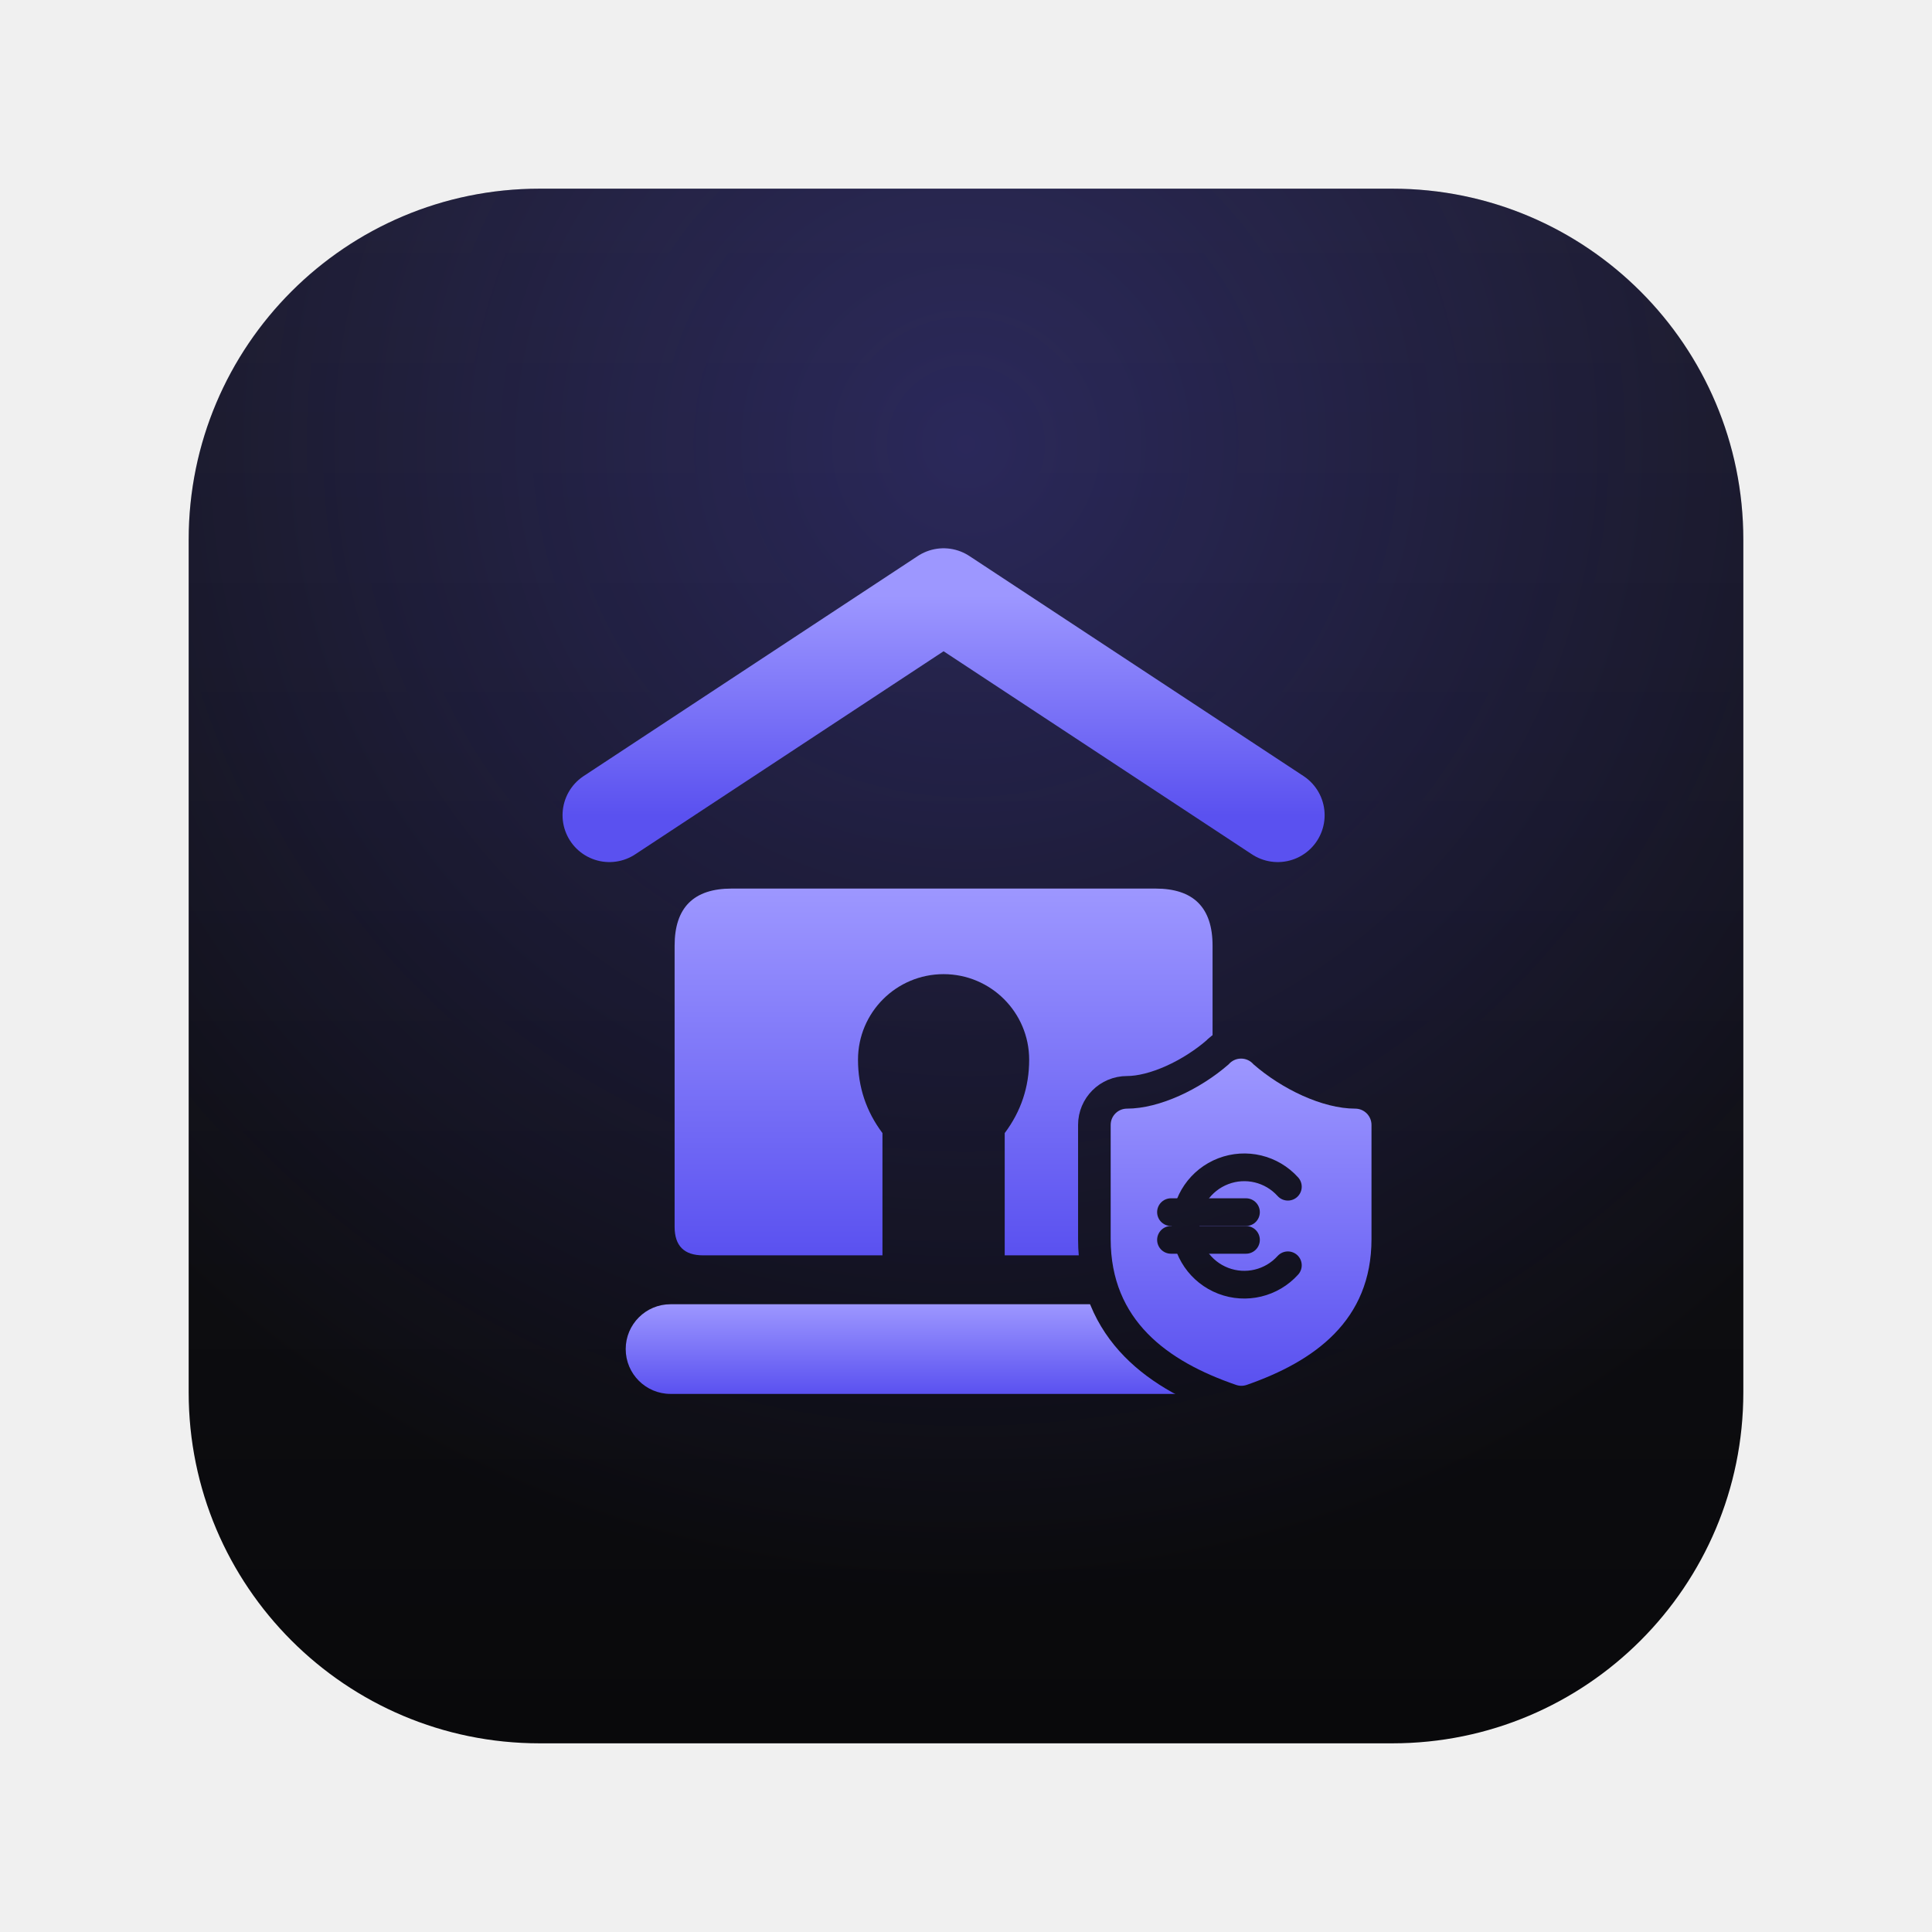
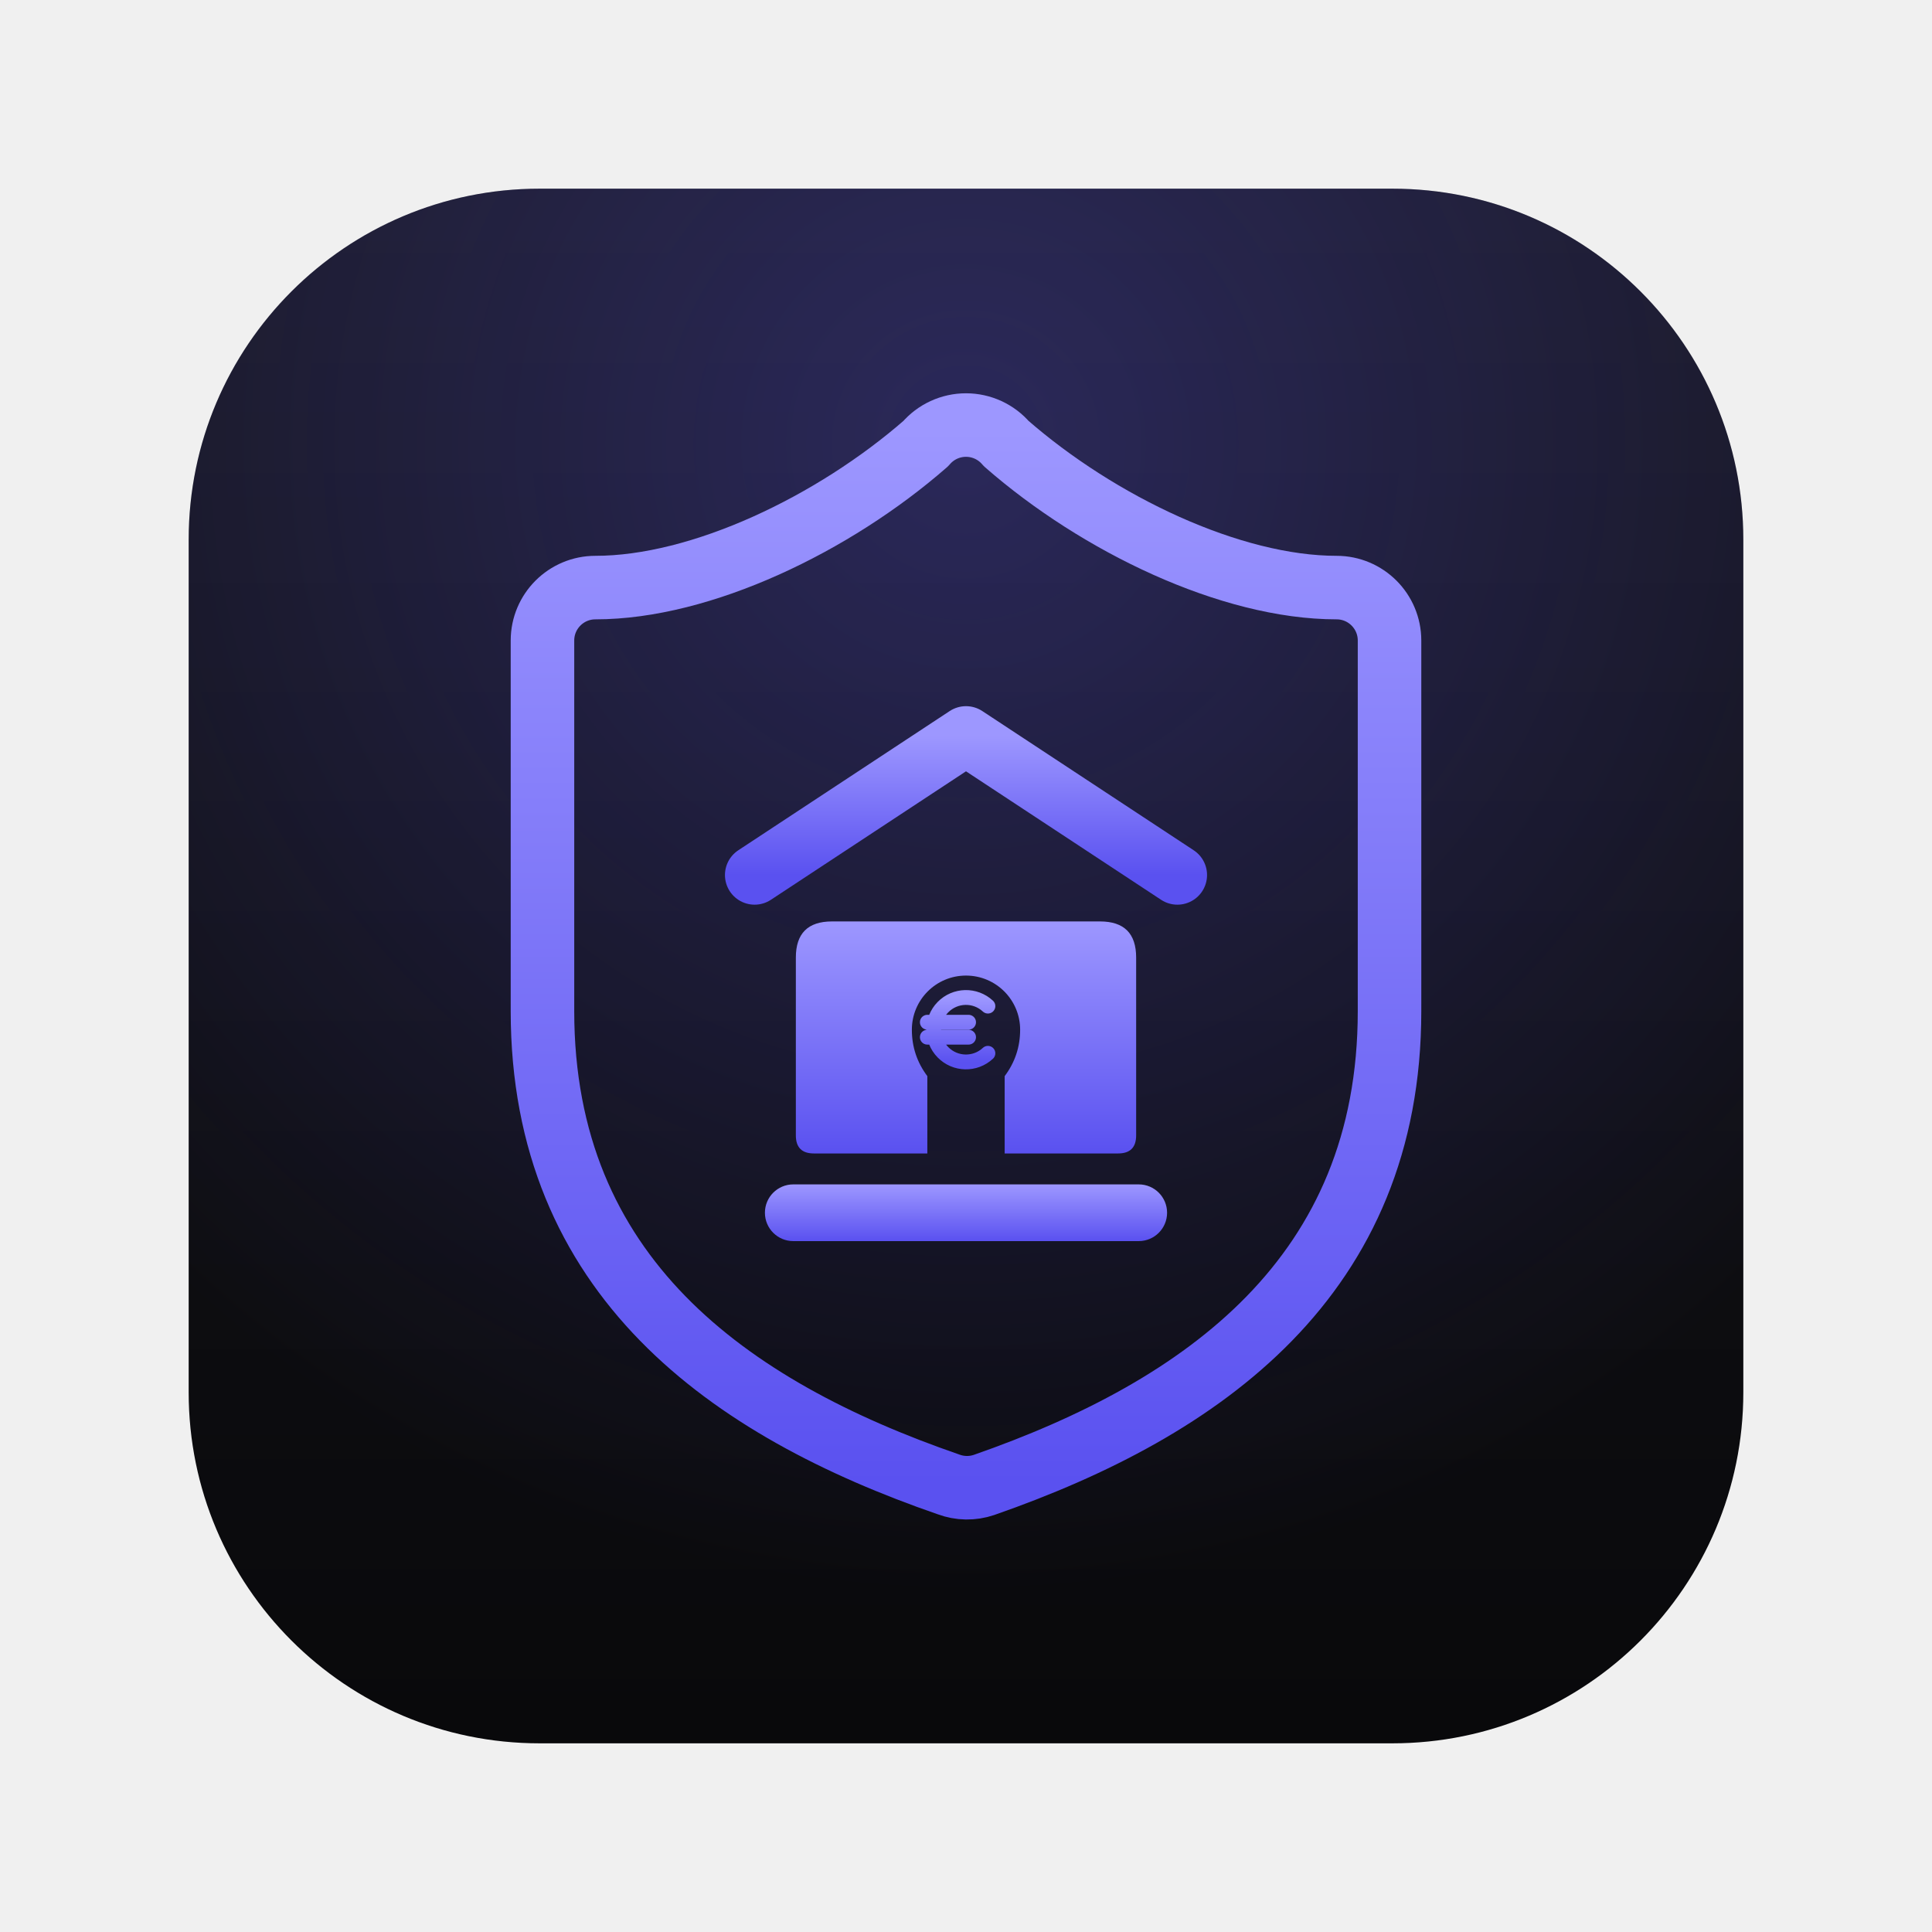
<svg xmlns="http://www.w3.org/2000/svg" viewBox="0 0 1024 1024" role="img" aria-label="Oikonomia app icon">
  <defs>
    <linearGradient id="oik" x1="0" y1="0" x2="0" y2="1">
      <stop offset="0" stop-color="#9d97ff" />
      <stop offset="1" stop-color="#5a51f0" />
    </linearGradient>
    <linearGradient id="bg" x1="0" y1="0" x2="0" y2="1">
      <stop offset="0" stop-color="#17171d" />
      <stop offset="1" stop-color="#09090b" />
    </linearGradient>
    <radialGradient id="glow" cx="0.5" cy="0.16" r="0.75">
      <stop offset="0" stop-color="#635bff" stop-opacity="0.28" />
      <stop offset="1" stop-color="#635bff" stop-opacity="0" />
    </radialGradient>
-     <mask id="house-gap">
-       <rect width="512" height="512" fill="white" />
-       <g transform="translate(306 300) scale(8)">
-         <path fill="black" stroke="black" stroke-width="4" stroke-linejoin="round" d="M20 13c0 5-3.5 7.5-7.66 8.95a1 1 0 0 1-.67-.01C7.5 20.5 4 18 4 13V6a1 1 0 0 1 1-1c2 0 4.5-1.2 6.24-2.72a1 1 0 0 1 1.52 0C14.5 3.8 17 5 19 5a1 1 0 0 1 1 1z" />
-       </g>
-     </mask>
-     <mask id="euro-cut">
-       <rect width="512" height="512" fill="white" />
-       <g transform="translate(306 300) scale(8)" fill="none" stroke="black" stroke-width="1.7" stroke-linecap="round">
-         <path d="M 14.87 9.79 A 3.6 3.6 0 1 0 14.87 14.61" />
-         <path d="M 7.7 11.35 H 12.3" />
-         <path d="M 7.7 13.05 H 12.3" />
-       </g>
-     </mask>
  </defs>
  <rect x="100" y="100" width="824" height="824" rx="186" fill="url(#bg)" />
  <rect x="100" y="100" width="824" height="824" rx="186" fill="url(#glow)" />
-   <g transform="translate(512 512) scale(1.08) translate(-267 -270)">
-     <g mask="url(#house-gap)">
+   <g transform="translate(512 512) scale(1.22) translate(-256 -256)">
+     <g transform="translate(-20 -23.4) scale(23)">
+       <path fill="none" stroke="url(#oik)" stroke-width="1.2" stroke-linecap="round" stroke-linejoin="round" d="M20 13c0 5-3.5 7.5-7.66 8.95a1 1 0 0 1-.67-.01C7.5 20.5 4 18 4 13V6a1 1 0 0 1 1-1c2 0 4.5-1.2 6.24-2.72a1 1 0 0 1 1.52 0C14.5 3.8 17 5 19 5a1 1 0 0 1 1 1z" />
+     </g>
+     <g transform="translate(256 240) scale(0.56) translate(-256 -238)">
      <path d="M 92 196 L 256 88 L 420 196" fill="none" stroke="url(#oik)" stroke-width="46" stroke-linecap="round" stroke-linejoin="round" />
      <path fill-rule="evenodd" fill="url(#oik)" d="         M 152 232         L 360 232         Q 388 232 388 260         L 388 398         Q 388 412 374 412         L 286 412         L 286 352         Q 298 336 298 316         A 42 42 0 1 0 214 316         Q 214 336 226 352         L 226 412         L 138 412         Q 124 412 124 398         L 124 260         Q 124 232 152 232         Z" />
      <rect x="100" y="436" width="312" height="44" rx="22" fill="url(#oik)" />
-     </g>
-     <g mask="url(#euro-cut)">
-       <g transform="translate(306 300) scale(8)">
-         <path fill="url(#oik)" d="M20 13c0 5-3.5 7.5-7.66 8.95a1 1 0 0 1-.67-.01C7.5 20.5 4 18 4 13V6a1 1 0 0 1 1-1c2 0 4.5-1.2 6.24-2.72a1 1 0 0 1 1.52 0C14.5 3.8 17 5 19 5a1 1 0 0 1 1 1z" />
-       </g>
+       <path fill="none" stroke="url(#oik)" stroke-width="11.5" stroke-linecap="round" d="M 273 297.7 A 25 25 0 1 0 273 334.3 M 226 310.2 H 258 M 226 321.8 H 258" />
    </g>
  </g>
</svg>
